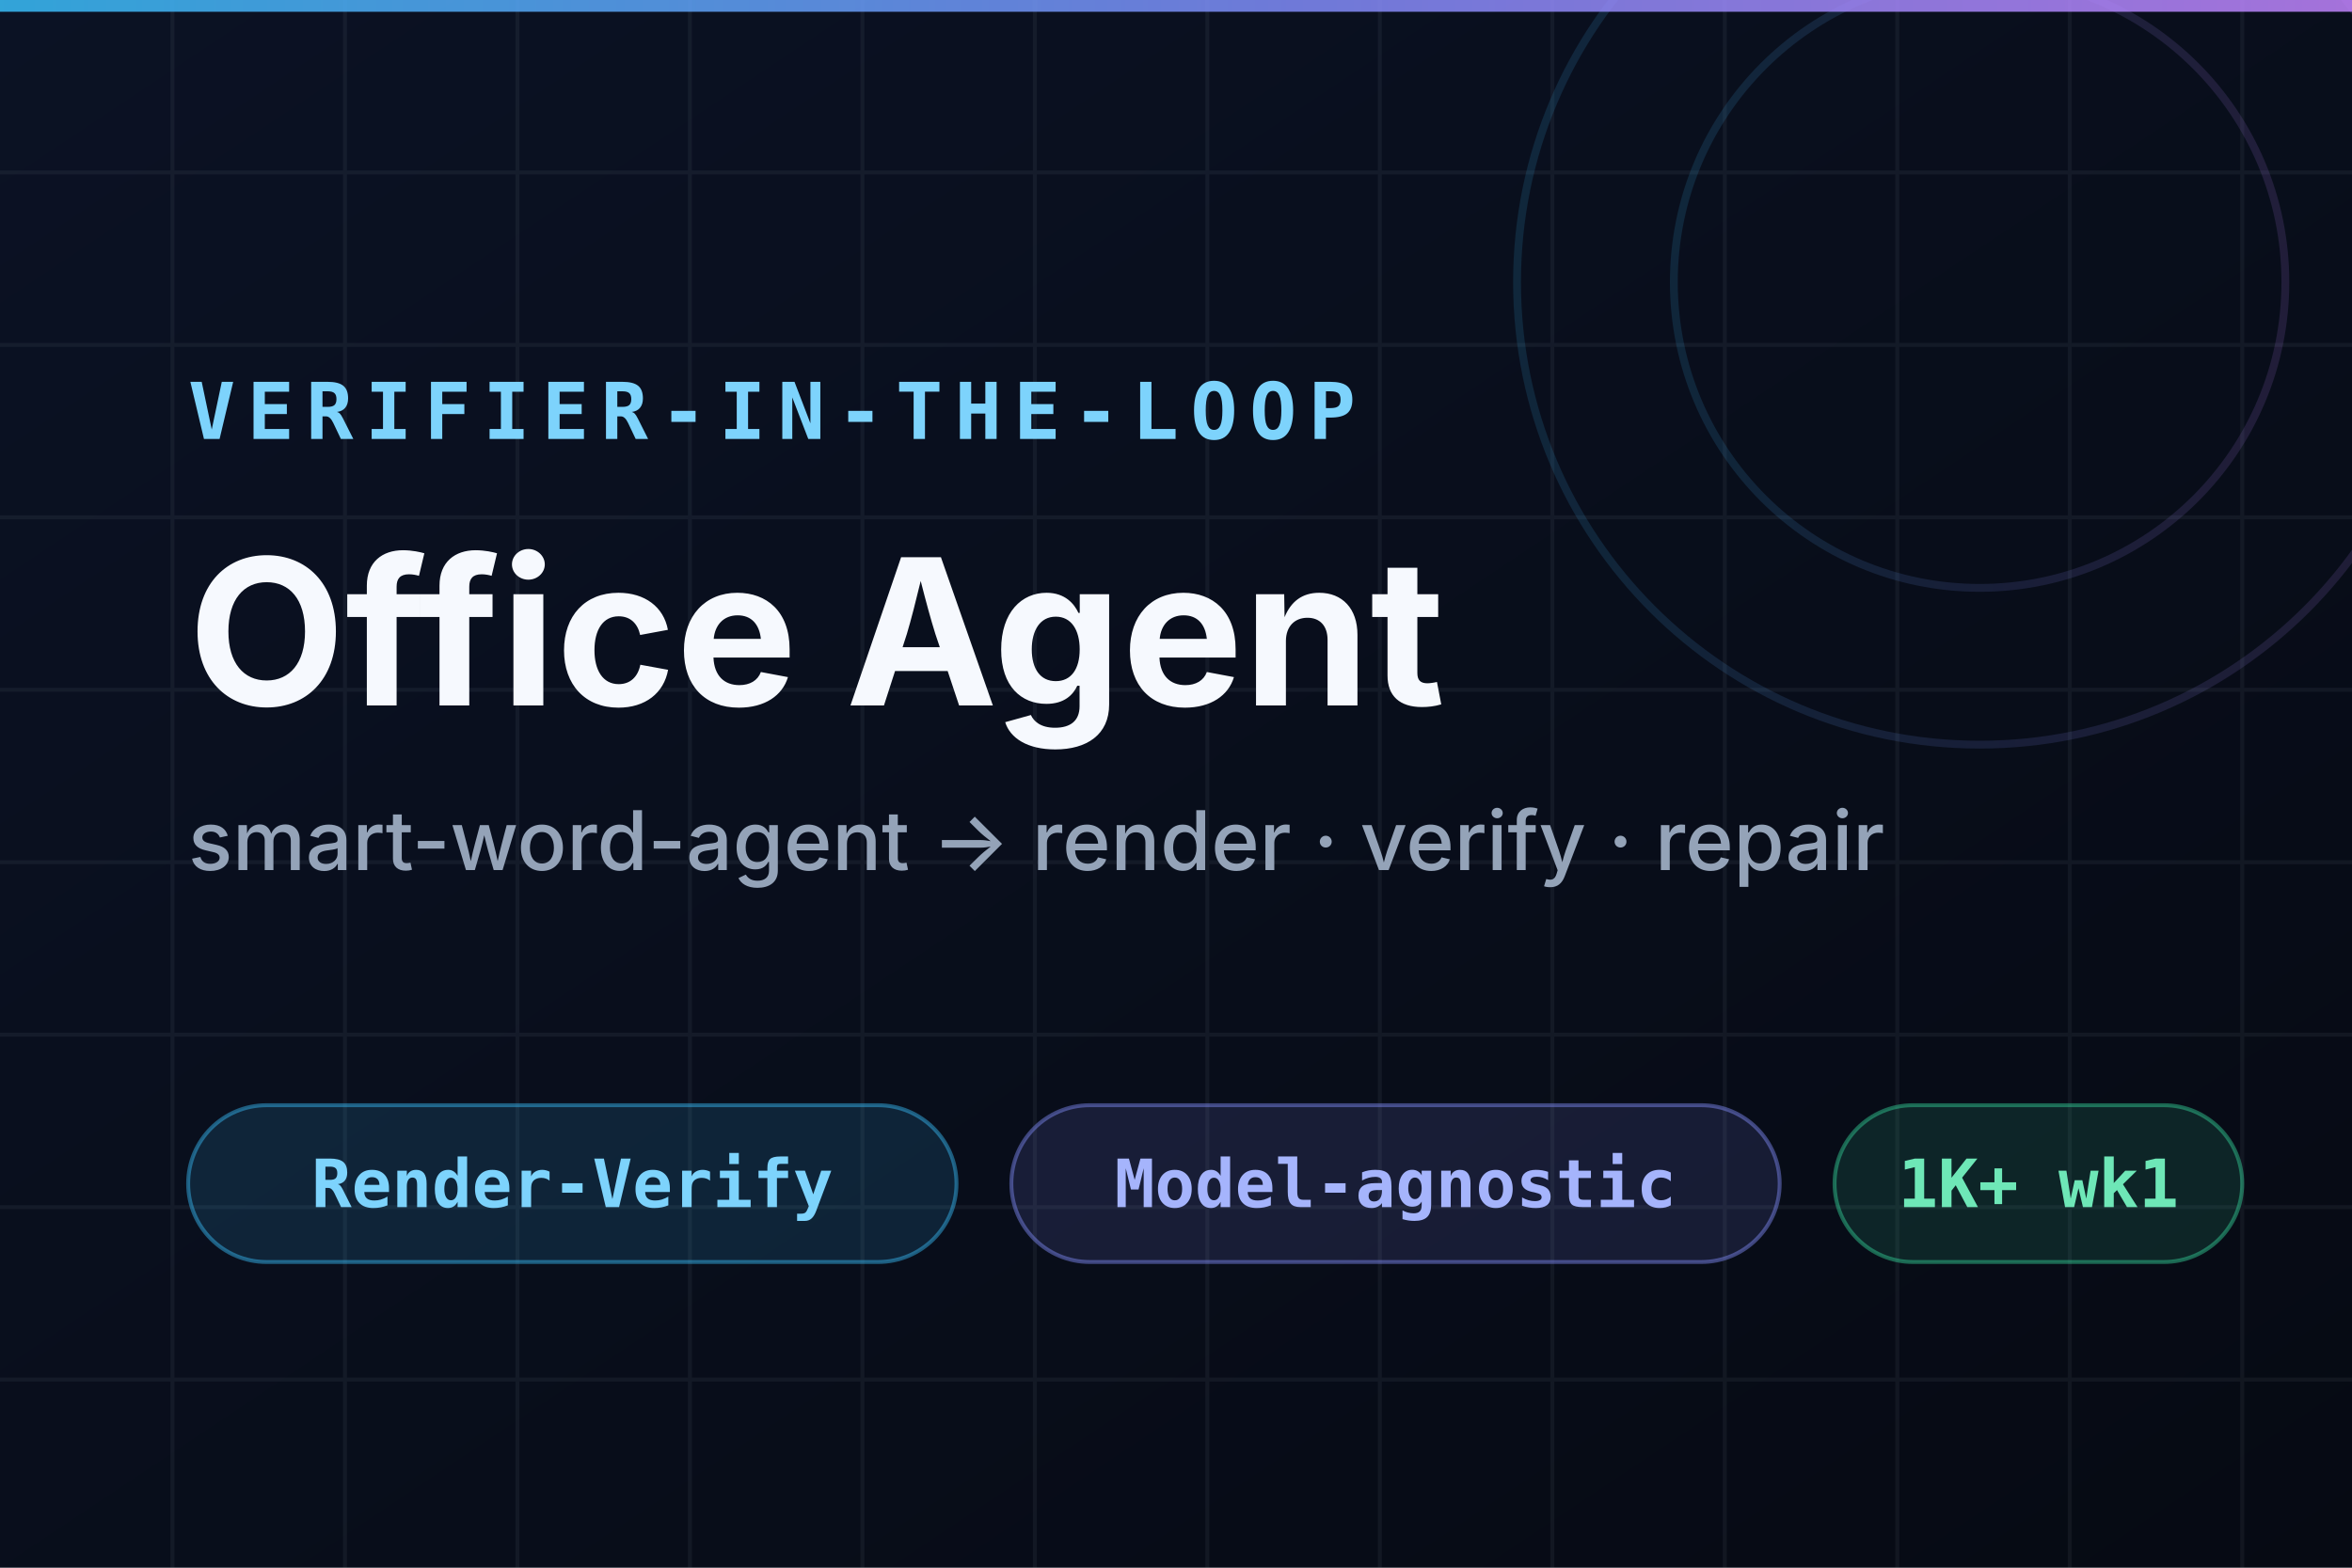
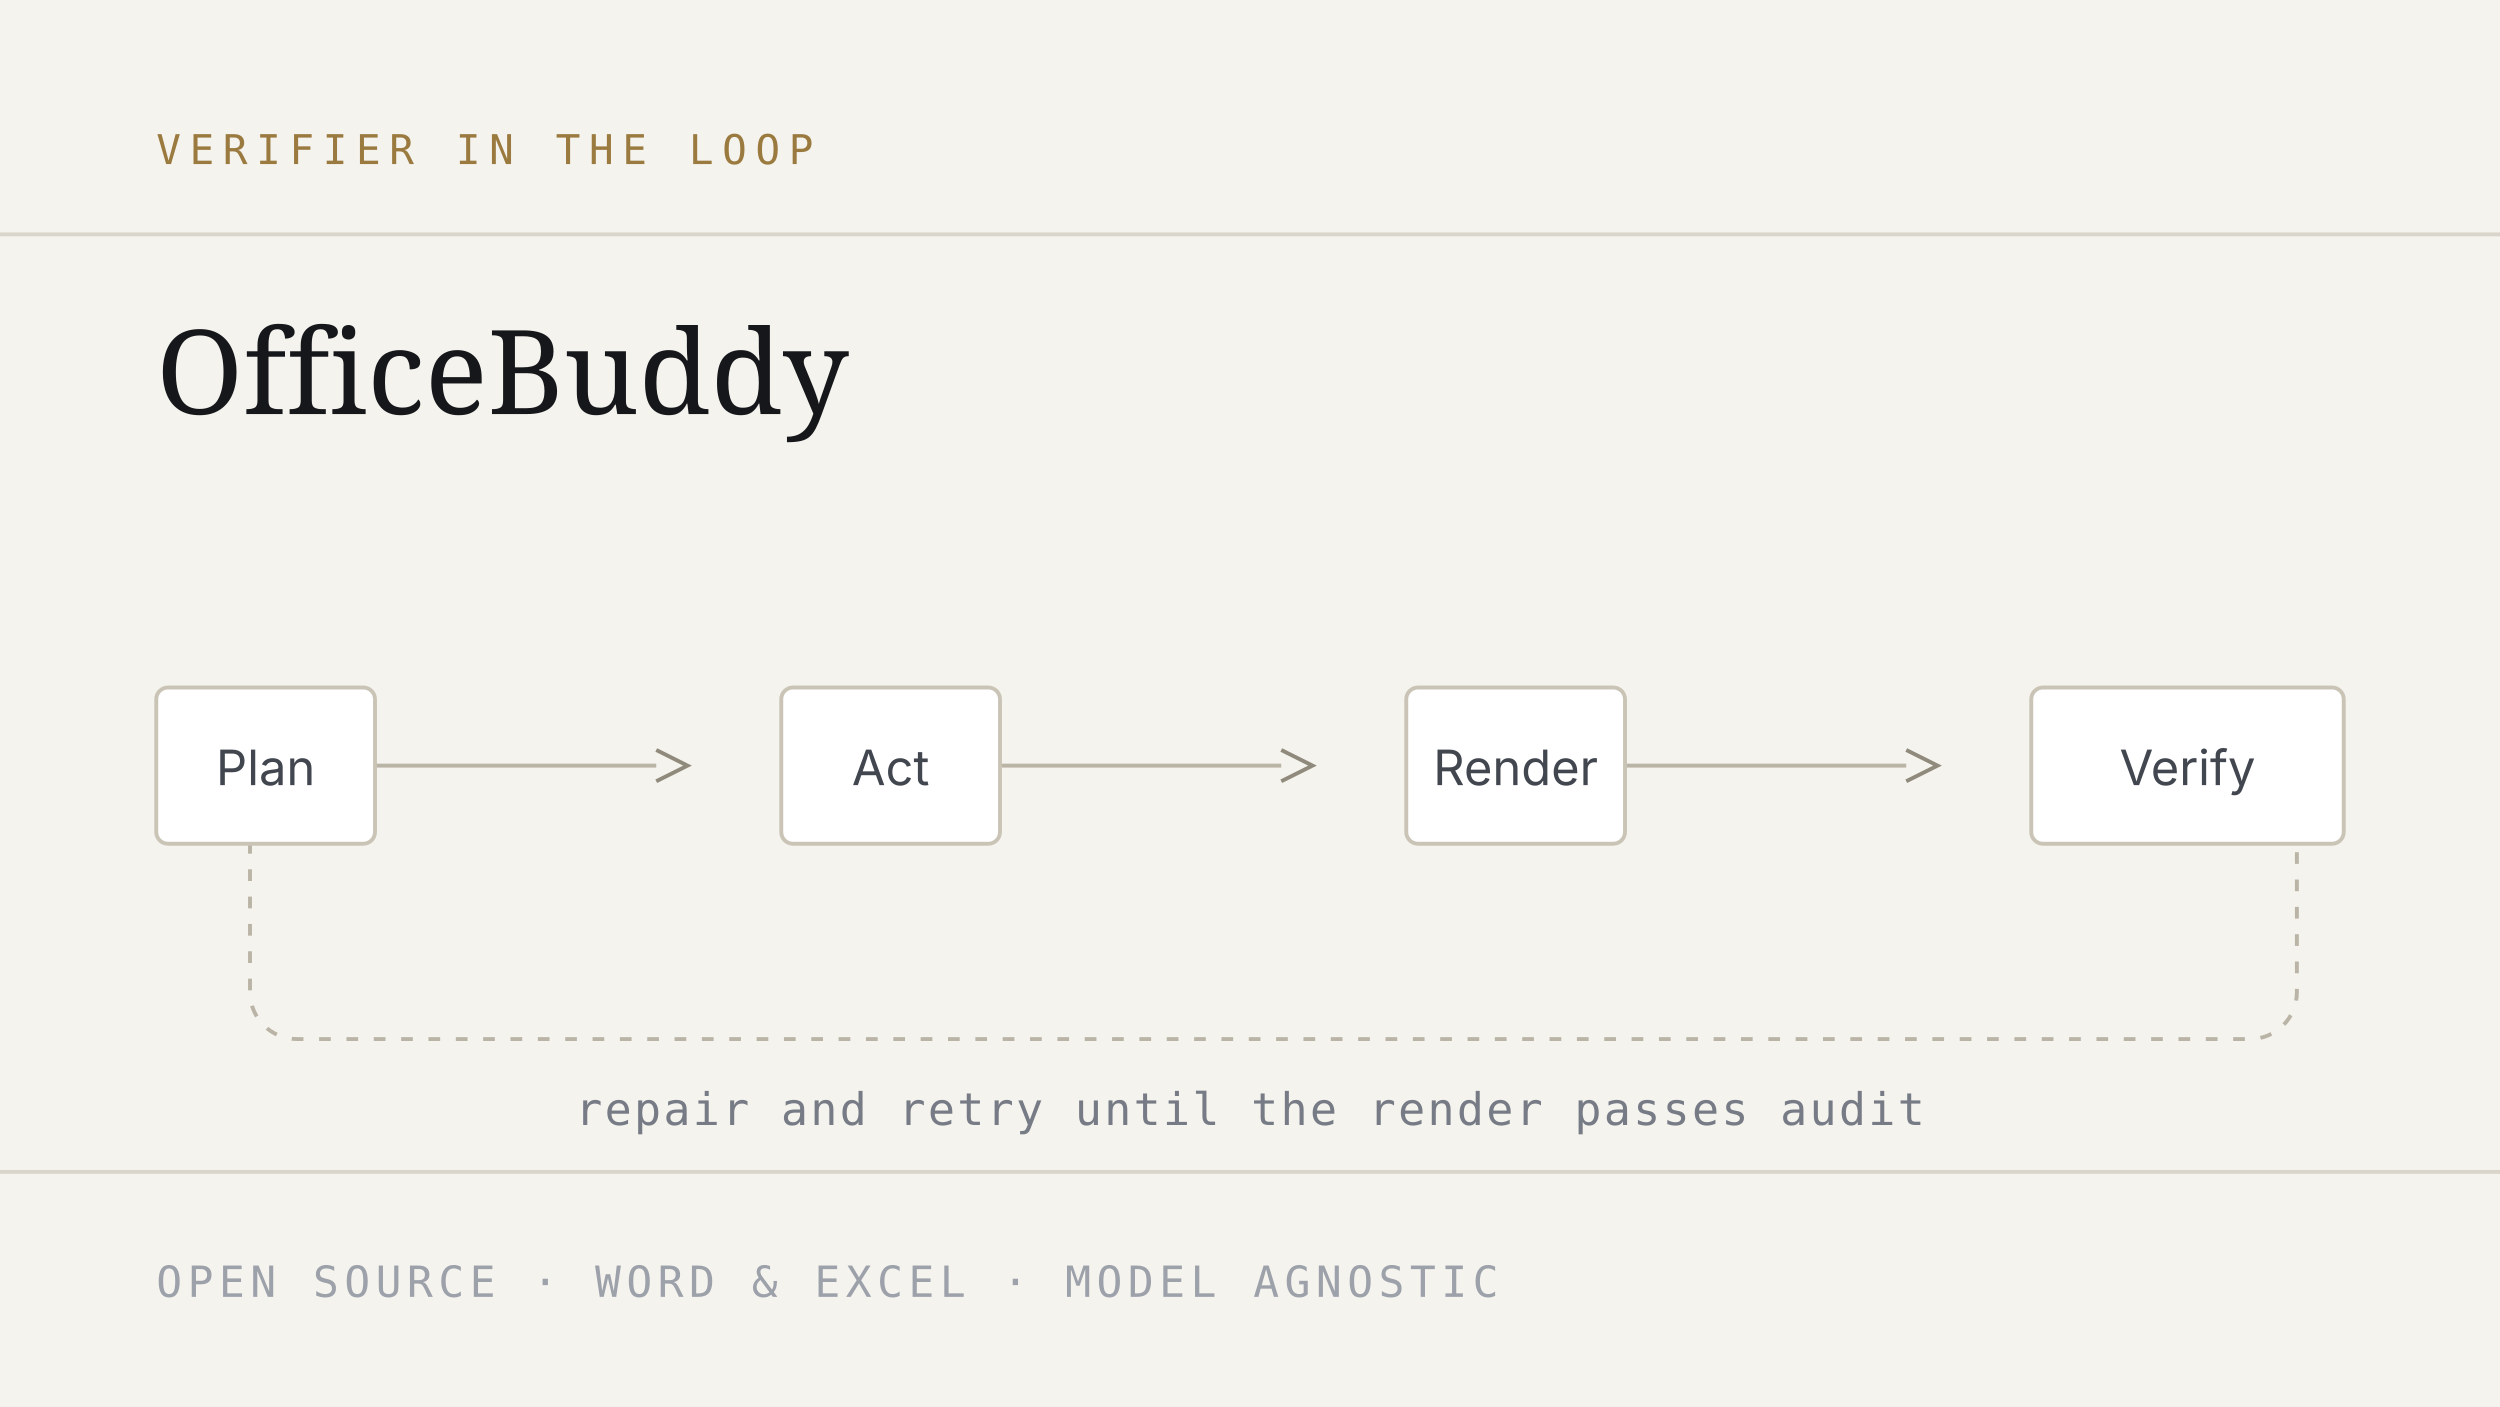
- <svg xmlns="http://www.w3.org/2000/svg" viewBox="0 0 600 400" font-family="'Space Grotesk','Inter','Helvetica Neue',Arial,sans-serif">
-   <defs>
-     <linearGradient id="bg" x1="0" y1="0" x2="1" y2="1">
-       <stop offset="0" stop-color="#0b1224" />
-       <stop offset="1" stop-color="#060a13" />
-     </linearGradient>
-     <linearGradient id="accent" x1="0" y1="0" x2="1" y2="0">
-       <stop offset="0" stop-color="#38bdf8" />
-       <stop offset="0.55" stop-color="#818cf8" />
-       <stop offset="1" stop-color="#c084fc" />
-     </linearGradient>
-   </defs>
-   <rect width="600" height="400" fill="url(#bg)" />
-   <g opacity="0.08" stroke="#94a3b8" stroke-width="1" fill="none">
-     <path d="M0 44H600M0 88H600M0 132H600M0 176H600M0 220H600M0 264H600M0 308H600M0 352H600" />
-     <path d="M44 0V400M88 0V400M132 0V400M176 0V400M220 0V400M264 0V400M308 0V400M352 0V400M396 0V400M440 0V400M484 0V400M528 0V400M572 0V400" />
+ <svg xmlns="http://www.w3.org/2000/svg" viewBox="0 0 640 360" font-family="Inter,'Helvetica Neue',Arial,sans-serif">
+   <rect width="640" height="360" fill="#f5f3ee" />
+   <g fill="none" stroke="#d9d5ca" stroke-width="1">
+     <path d="M0 60H640M0 300H640" />
  </g>
-   <g opacity="0.14" stroke="url(#accent)" stroke-width="2" fill="none">
-     <circle cx="505" cy="72" r="118" />
-     <circle cx="505" cy="72" r="78" />
+   <text x="40" y="42" fill="#9a7a3f" font-size="10.5" letter-spacing="2.2" font-family="'JetBrains Mono',monospace">VERIFIER IN THE LOOP</text>
+   <text x="40" y="106" fill="#15171b" font-size="30" font-family="Newsreader,Georgia,serif">OfficeBuddy</text>
+   <g stroke="#b9b4a6" stroke-width="1" fill="none">
+     <path d="M96 196h72M256 196h72M416 196h72" />
+     <path d="M168 192l8 4-8 4M328 192l8 4-8 4M488 192l8 4-8 4" stroke="#8f8a7c" />
+     <path d="M556 196h20a12 12 0 0 1 12 12v46a12 12 0 0 1-12 12H76a12 12 0 0 1-12-12v-46a12 12 0 0 1 12-12h4" stroke-dasharray="3 4" />
+     <path d="M84 200l-8-4 8-4" stroke="#8f8a7c" stroke-dasharray="0" />
  </g>
-   <rect x="0" y="0" width="600" height="3" fill="url(#accent)" opacity="0.85" />
-   <text x="48" y="112" fill="#7dd3fc" font-size="20" font-weight="700" letter-spacing="3" font-family="'JetBrains Mono',Menlo,monospace">VERIFIER-IN-THE-LOOP</text>
-   <text x="48" y="180" fill="#f6f9fe" font-size="52" font-weight="700">Office Agent</text>
-   <text x="48" y="222" fill="#94a3b8" font-size="21" font-weight="500">smart-word-agent → render · verify · repair</text>
-   <g font-size="17" font-weight="600" font-family="'JetBrains Mono',Menlo,monospace">
-     <rect x="48" y="282" width="196" height="40" rx="20" fill="#38bdf8" opacity="0.13" />
-     <rect x="48" y="282" width="196" height="40" rx="20" fill="none" stroke="#38bdf8" opacity="0.45" />
-     <text x="146" y="308" fill="#7dd3fc" text-anchor="middle">Render-Verify</text>
-     <rect x="258" y="282" width="196" height="40" rx="20" fill="#818cf8" opacity="0.13" />
-     <rect x="258" y="282" width="196" height="40" rx="20" fill="none" stroke="#818cf8" opacity="0.45" />
-     <text x="356" y="308" fill="#a5b4fc" text-anchor="middle">Model-agnostic</text>
-     <rect x="468" y="282" width="104" height="40" rx="20" fill="#34d399" opacity="0.13" />
-     <rect x="468" y="282" width="104" height="40" rx="20" fill="none" stroke="#34d399" opacity="0.45" />
-     <text x="520" y="308" fill="#6ee7b7" text-anchor="middle">1K+ wk1</text>
+   <g font-size="12.5" fill="#41464f" text-anchor="middle">
+     <g stroke="#c9c4b6" fill="#ffffff">
+       <rect x="40" y="176" width="56" height="40" rx="3" />
+       <rect x="200" y="176" width="56" height="40" rx="3" />
+       <rect x="360" y="176" width="56" height="40" rx="3" />
+       <rect x="520" y="176" width="80" height="40" rx="3" />
+     </g>
+     <text x="68" y="201">Plan</text>
+     <text x="228" y="201">Act</text>
+     <text x="388" y="201">Render</text>
+     <text x="560" y="201">Verify</text>
  </g>
+   <text x="320" y="288" fill="#767b85" font-size="11.5" text-anchor="middle" font-family="'JetBrains Mono',monospace" letter-spacing="0.6">repair and retry until the render passes audit</text>
+   <text x="40" y="332" fill="#9ca1aa" font-size="11" font-family="'JetBrains Mono',monospace" letter-spacing="1.4">OPEN SOURCE  ·  WORD &amp; EXCEL  ·  MODEL AGNOSTIC</text>
</svg>
